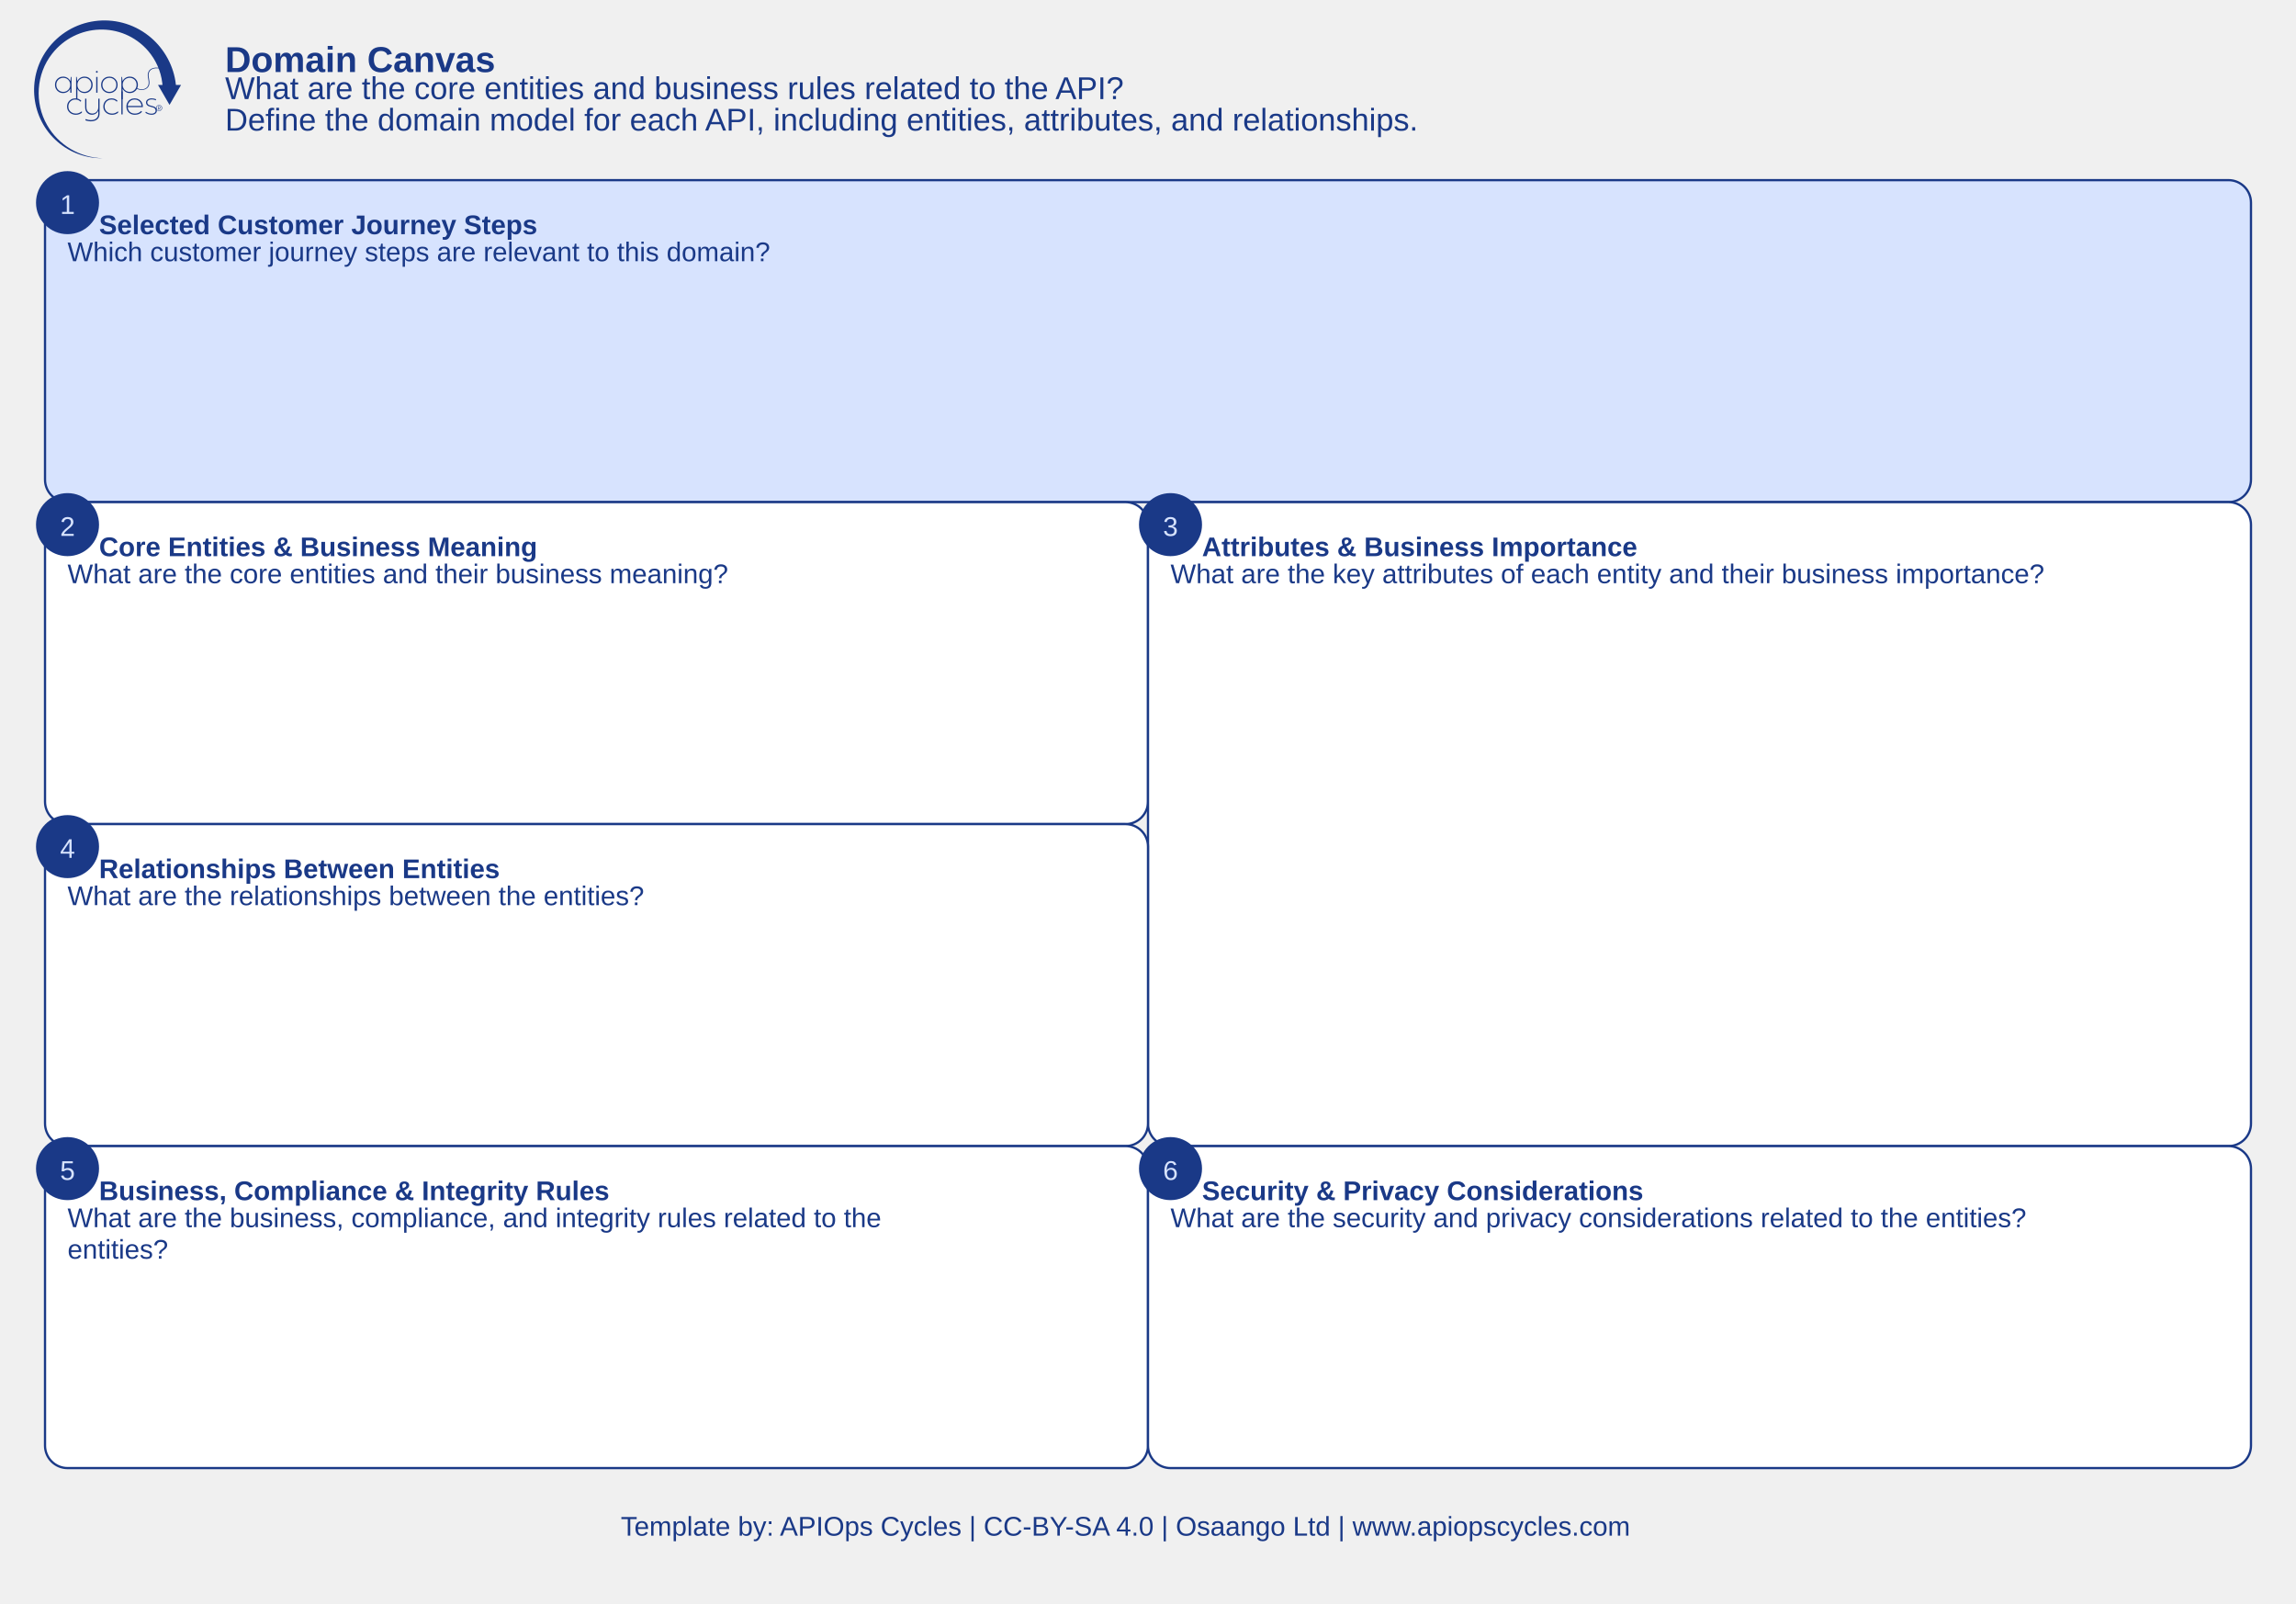
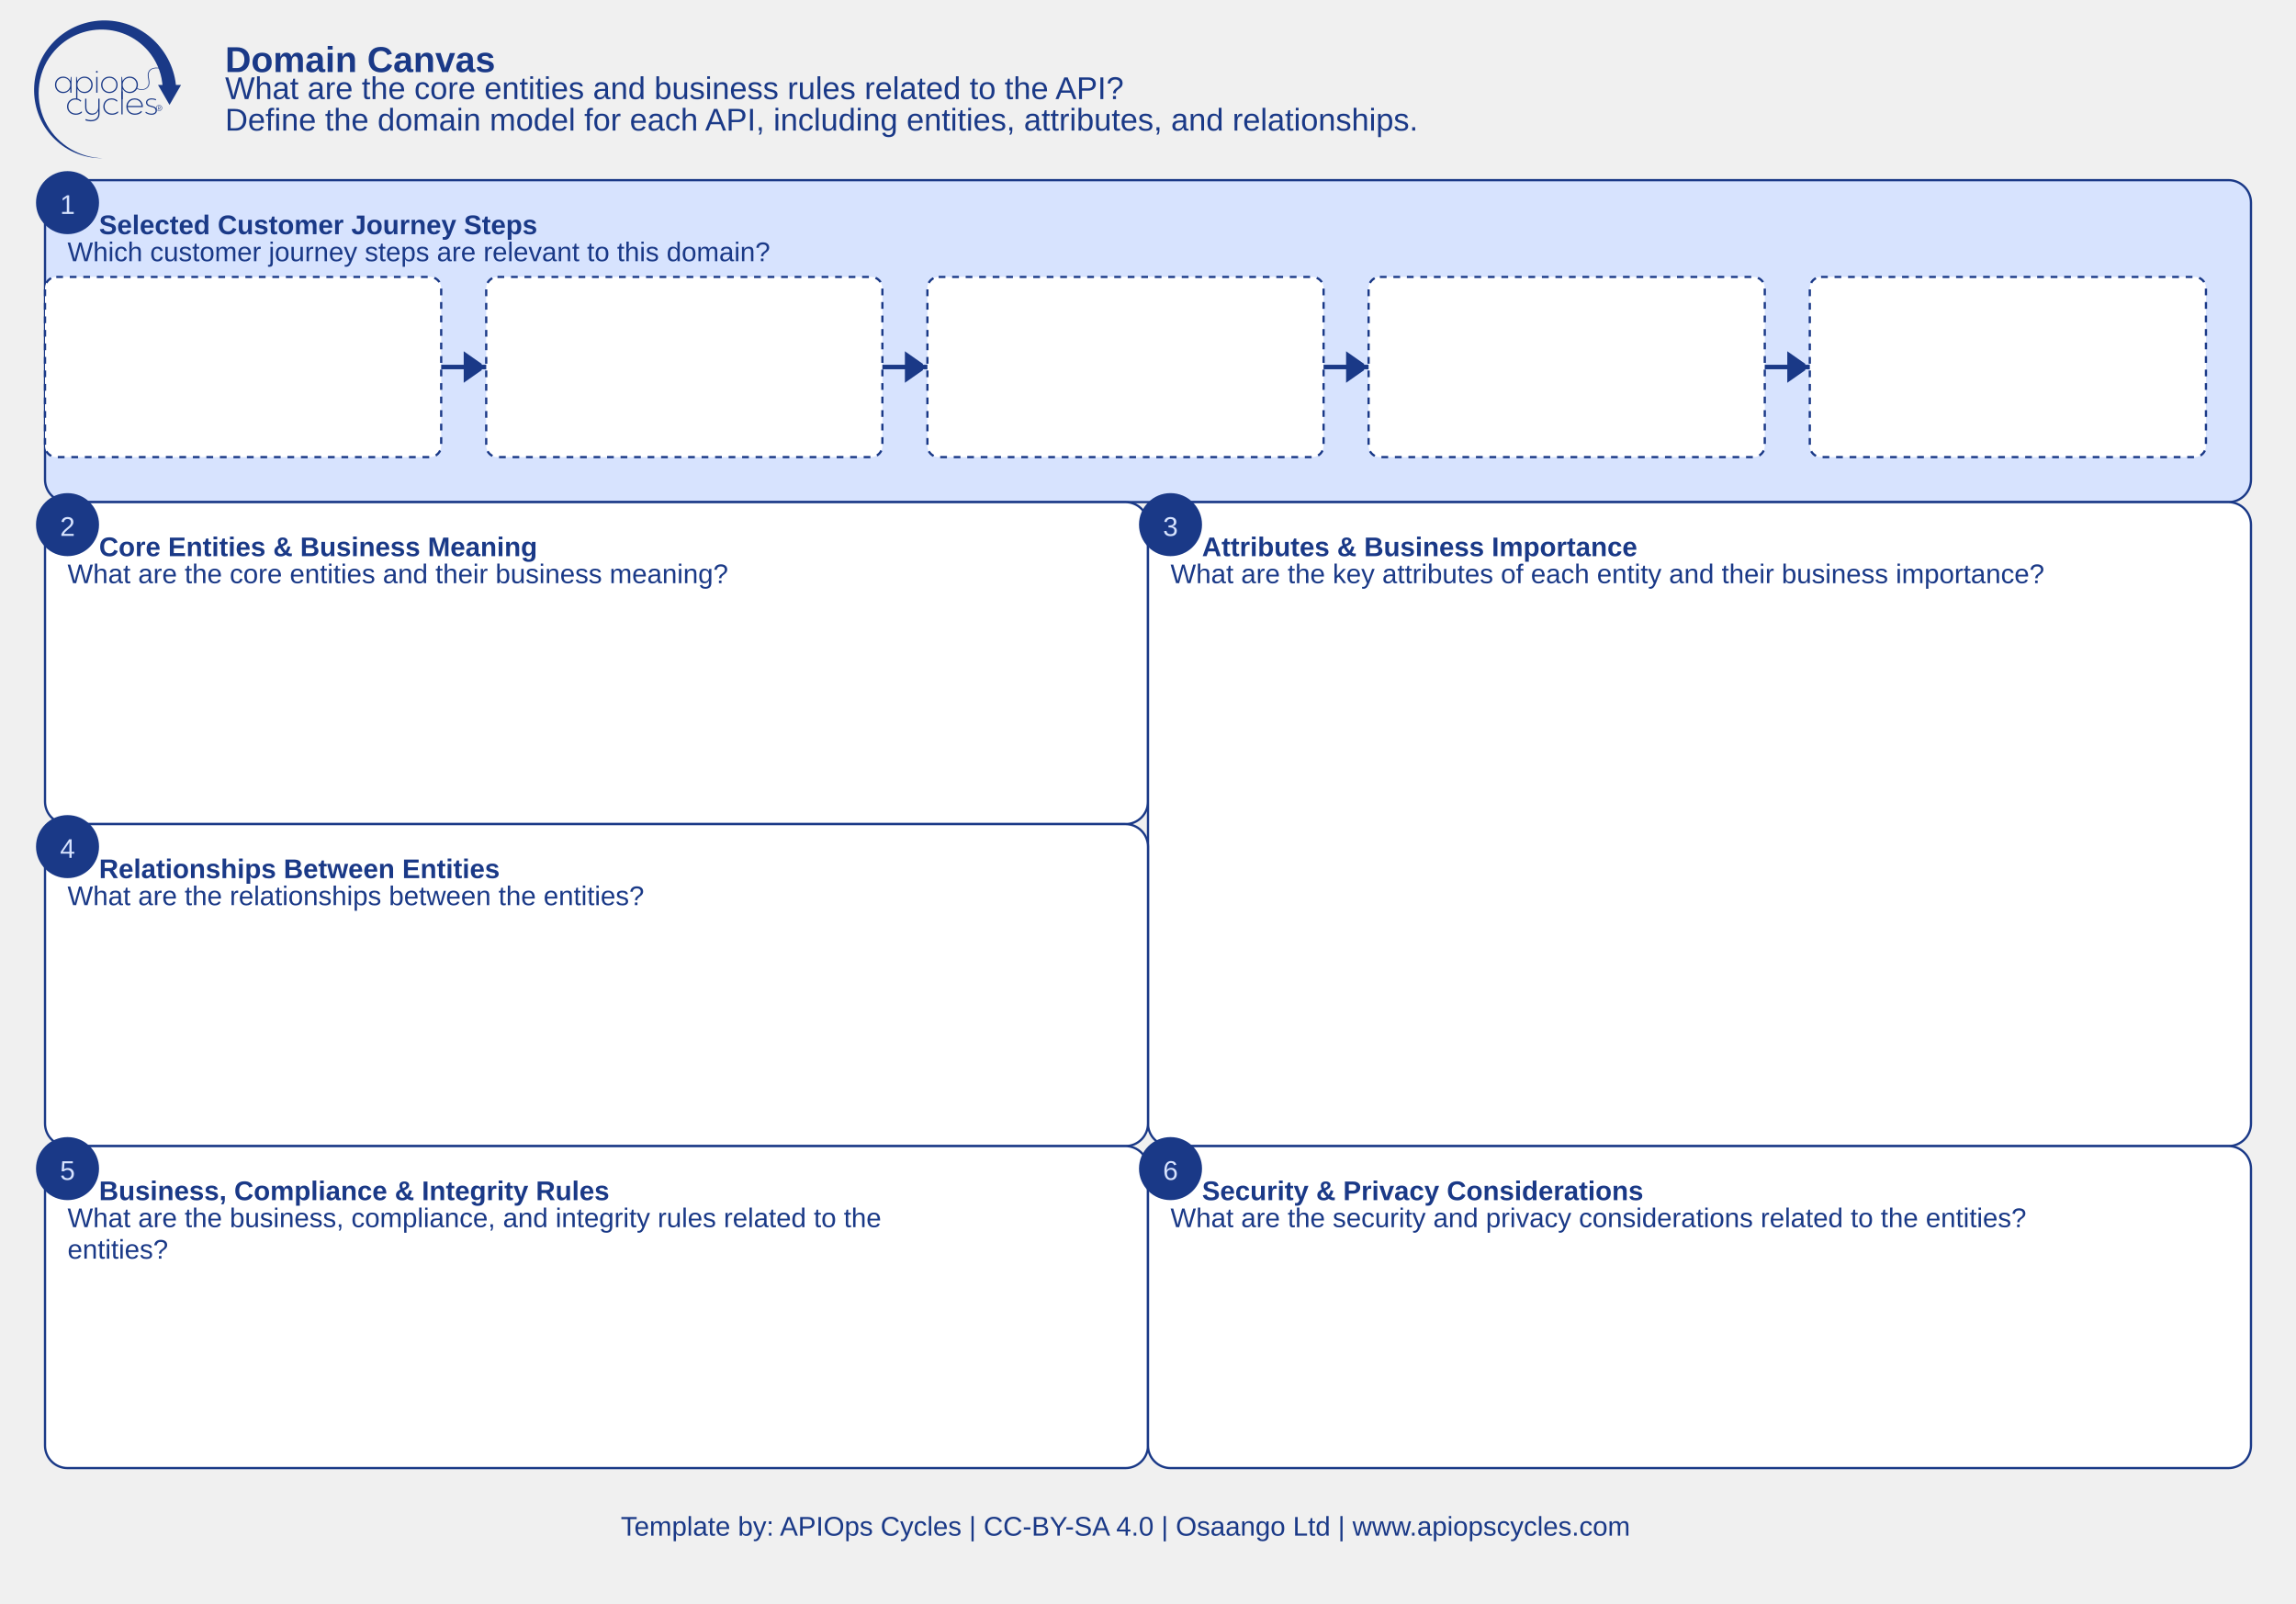
<svg xmlns="http://www.w3.org/2000/svg" width="1020" height="712" font-family="Arial, sans-serif" font-size="12" style="background-color: #f8fafc">
  <defs>
    <filter id="shadow">
      <feDropShadow dx="3" dy="3" stdDeviation="2" flood-color="rgba(0, 0, 0, 0.2)" />
    </filter>
  </defs>
  <g transform="translate(10, 5) scale(0.1,0.1)">
    <svg width="756" zoomAndPan="magnify" viewBox="0 0 567 567" height="756" preserveAspectRatio="xMidYMid meet" version="1.0" id="svg47">
      <defs id="defs5">
        <g id="g1" />
        <clipPath id="ecfbc6fc50">
          <path d="M 0.5 0 L 566.5 0 L 566.5 566 L 0.5 566 Z M 0.5 0 " clip-rule="nonzero" id="path1" />
        </clipPath>
        <clipPath id="4ee1efe14e">
          <path d="M 38 30 L 528.191 30 L 528.191 490 L 38 490 Z M 38 30 " clip-rule="nonzero" id="path2" />
        </clipPath>
        <clipPath id="631ef147b9">
          <path d="M 380 187 L 464 187 L 464 283 L 380 283 Z M 380 187 " clip-rule="nonzero" id="path3" />
        </clipPath>
        <clipPath id="dc9e064c61">
          <path d="M 463.609 187.988 L 458.23 287.418 L 379.734 283.168 L 385.113 183.742 Z M 463.609 187.988 " clip-rule="nonzero" id="path4" />
        </clipPath>
        <clipPath id="06f743e2a4">
          <path d="M 379.477 282.957 L 384.855 183.527 L 463.352 187.773 L 457.973 287.203 Z M 379.477 282.957 " clip-rule="nonzero" id="path5" />
        </clipPath>
      </defs>
      <g clip-path="url(#4ee1efe14e)" id="g8" style="fill:#1a3987;fill-opacity:1">
        <path fill="#ffffff" d="M 116.617 434.637 C 158.09 470.828 212.988 490.789 267.996 489.473 C 191.457 488.059 119.762 445.711 81.969 379.109 C 39.125 305.152 45.559 208.793 98.371 141.828 C 178.516 39.051 332.074 32.734 418.133 131.543 C 443.988 161.492 460.848 199.008 465.605 238.27 C 465.902 240.664 466.145 243.062 466.34 245.465 L 451.488 245.465 L 489.855 311.918 L 528.223 245.465 L 511.156 245.465 C 510.668 240.906 510.059 236.363 509.301 231.844 C 499.641 173.074 467.293 118.582 420.492 81.809 C 314.559 -1.688 159.801 18.852 81.219 129.086 C 13.043 224.371 27.914 357.969 116.617 434.637 " fill-opacity="1" fill-rule="nonzero" id="path8" style="fill:#1a3987;fill-opacity:1" />
      </g>
      <g fill="#ffffff" fill-opacity="1" id="g11" style="fill:#1a3987;fill-opacity:1">
        <g transform="translate(143.5886, 343.5815)" id="g10" style="fill:#1a3987;fill-opacity:1">
          <g id="g9" style="fill:#1a3987;fill-opacity:1">
            <path d="M 34.234 1.172 C 28.742 1.172 23.773 0.016 19.328 -2.297 C 14.879 -4.617 11.363 -7.844 8.781 -11.969 C 6.195 -16.094 4.906 -20.832 4.906 -26.188 C 4.906 -31.551 6.129 -36.273 8.578 -40.359 C 11.035 -44.453 14.32 -47.66 18.438 -49.984 C 22.562 -52.305 27.176 -53.469 32.281 -53.469 C 36.207 -53.469 39.938 -52.781 43.469 -51.406 C 47 -50.031 49.973 -47.938 52.391 -45.125 L 49.547 -42.391 C 47.516 -44.672 45.039 -46.43 42.125 -47.672 C 39.219 -48.922 35.938 -49.547 32.281 -49.547 C 28.031 -49.547 24.141 -48.562 20.609 -46.594 C 17.078 -44.633 14.281 -41.906 12.219 -38.406 C 10.156 -34.906 9.125 -30.832 9.125 -26.188 C 9.125 -21.613 10.234 -17.562 12.453 -14.031 C 14.68 -10.5 17.691 -7.734 21.484 -5.734 C 25.273 -3.742 29.523 -2.75 34.234 -2.75 C 38.098 -2.75 41.629 -3.453 44.828 -4.859 C 48.035 -6.266 51.176 -8.113 54.25 -10.406 L 54.25 -5.594 C 51.438 -3.438 48.363 -1.77 45.031 -0.594 C 41.695 0.582 38.098 1.172 34.234 1.172 Z M 34.234 1.172 " id="path9" style="fill:#1a3987;fill-opacity:1" />
          </g>
        </g>
      </g>
      <g fill="#ffffff" fill-opacity="1" id="g14" style="fill:#1a3987;fill-opacity:1">
        <g transform="translate(200.9774, 343.5815)" id="g13" style="fill:#1a3987;fill-opacity:1">
          <g id="g12" style="fill:#1a3987;fill-opacity:1">
            <path d="M 26.688 23.156 C 24.988 23.156 23.039 22.988 20.844 22.656 C 18.656 22.332 16.461 21.91 14.266 21.391 C 12.078 20.867 10.102 20.312 8.344 19.719 L 9.422 15.594 C 11.973 16.582 14.848 17.398 18.047 18.047 C 21.254 18.703 24.164 19.031 26.781 19.031 C 31.289 19.031 35.41 18.312 39.141 16.875 C 42.867 15.438 45.859 13.113 48.109 9.906 C 50.367 6.707 51.5 2.52 51.5 -2.656 L 51.5 -11.281 L 51.016 -11.281 C 49.055 -7.488 46.273 -4.461 42.672 -2.203 C 39.078 0.047 35.086 1.172 30.703 1.172 C 26.191 1.172 22.203 0.16 18.734 -1.859 C 15.273 -3.891 12.562 -6.77 10.594 -10.5 C 8.633 -14.227 7.656 -18.645 7.656 -23.75 L 7.656 -52.391 L 11.875 -52.391 L 11.875 -23.844 C 11.875 -19.52 12.723 -15.789 14.422 -12.656 C 16.117 -9.52 18.473 -7.098 21.484 -5.391 C 24.492 -3.691 27.895 -2.844 31.688 -2.844 C 35.352 -2.844 38.688 -3.738 41.688 -5.531 C 44.695 -7.332 47.082 -9.801 48.844 -12.938 C 50.613 -16.082 51.5 -19.719 51.5 -23.844 L 51.5 -52.391 L 55.719 -52.391 L 55.719 -2.656 C 55.719 3.301 54.395 8.191 51.75 12.016 C 49.102 15.848 45.586 18.66 41.203 20.453 C 36.816 22.254 31.977 23.156 26.688 23.156 Z M 26.688 23.156 " id="path11" style="fill:#1a3987;fill-opacity:1" />
          </g>
        </g>
      </g>
      <g fill="#ffffff" fill-opacity="1" id="g17" style="fill:#1a3987;fill-opacity:1">
        <g transform="translate(264.3502, 343.5815)" id="g16" style="fill:#1a3987;fill-opacity:1">
          <g id="g15" style="fill:#1a3987;fill-opacity:1">
            <path d="M 34.234 1.172 C 28.742 1.172 23.773 0.016 19.328 -2.297 C 14.879 -4.617 11.363 -7.844 8.781 -11.969 C 6.195 -16.094 4.906 -20.832 4.906 -26.188 C 4.906 -31.551 6.129 -36.273 8.578 -40.359 C 11.035 -44.453 14.32 -47.66 18.438 -49.984 C 22.562 -52.305 27.176 -53.469 32.281 -53.469 C 36.207 -53.469 39.938 -52.781 43.469 -51.406 C 47 -50.031 49.973 -47.938 52.391 -45.125 L 49.547 -42.391 C 47.516 -44.672 45.039 -46.43 42.125 -47.672 C 39.219 -48.922 35.938 -49.547 32.281 -49.547 C 28.031 -49.547 24.141 -48.562 20.609 -46.594 C 17.078 -44.633 14.281 -41.906 12.219 -38.406 C 10.156 -34.906 9.125 -30.832 9.125 -26.188 C 9.125 -21.613 10.234 -17.562 12.453 -14.031 C 14.68 -10.5 17.691 -7.734 21.484 -5.734 C 25.273 -3.742 29.523 -2.75 34.234 -2.75 C 38.098 -2.75 41.629 -3.453 44.828 -4.859 C 48.035 -6.266 51.176 -8.113 54.25 -10.406 L 54.25 -5.594 C 51.438 -3.438 48.363 -1.77 45.031 -0.594 C 41.695 0.582 38.098 1.172 34.234 1.172 Z M 34.234 1.172 " id="path14" style="fill:#1a3987;fill-opacity:1" />
          </g>
        </g>
      </g>
      <g fill="#ffffff" fill-opacity="1" id="g20" style="fill:#1a3987;fill-opacity:1">
        <g transform="translate(321.739, 343.5815)" id="g19" style="fill:#1a3987;fill-opacity:1">
          <g id="g18" style="fill:#1a3987;fill-opacity:1">
            <path d="M 7.656 0 L 7.656 -76.422 L 11.875 -76.422 L 11.875 0 Z M 7.656 0 " id="path17" style="fill:#1a3987;fill-opacity:1" />
          </g>
        </g>
      </g>
      <g fill="#ffffff" fill-opacity="1" id="g23" style="fill:#1a3987;fill-opacity:1">
        <g transform="translate(341.261, 343.5815)" id="g22" style="fill:#1a3987;fill-opacity:1">
          <g id="g21" style="fill:#1a3987;fill-opacity:1">
            <path d="M 33.266 1.172 C 27.566 1.172 22.594 0.016 18.344 -2.297 C 14.094 -4.617 10.789 -7.844 8.438 -11.969 C 6.082 -16.094 4.906 -20.832 4.906 -26.188 C 4.906 -31.551 6.129 -36.273 8.578 -40.359 C 11.035 -44.453 14.32 -47.66 18.438 -49.984 C 22.562 -52.305 27.176 -53.469 32.281 -53.469 C 37.383 -53.469 42.008 -52.305 46.156 -49.984 C 50.312 -47.66 53.598 -44.453 56.016 -40.359 C 58.441 -36.273 59.656 -31.551 59.656 -26.188 L 59.656 -24.328 L 9.219 -24.328 C 9.477 -20.078 10.641 -16.316 12.703 -13.047 C 14.766 -9.773 17.547 -7.238 21.047 -5.438 C 24.547 -3.645 28.617 -2.75 33.266 -2.75 C 37.316 -2.75 41.172 -3.5 44.828 -5 C 48.492 -6.508 51.602 -8.766 54.156 -11.766 L 56.906 -8.531 C 53.895 -5.133 50.328 -2.664 46.203 -1.125 C 42.086 0.406 37.773 1.172 33.266 1.172 Z M 9.219 -28.156 L 55.328 -28.156 C 55.066 -32.406 53.875 -36.133 51.75 -39.344 C 49.625 -42.551 46.875 -45.051 43.5 -46.844 C 40.133 -48.645 36.395 -49.547 32.281 -49.547 C 28.219 -49.547 24.504 -48.645 21.141 -46.844 C 17.773 -45.051 15.031 -42.551 12.906 -39.344 C 10.781 -36.133 9.551 -32.406 9.219 -28.156 Z M 9.219 -28.156 " id="path20" style="fill:#1a3987;fill-opacity:1" />
          </g>
        </g>
      </g>
      <g fill="#ffffff" fill-opacity="1" id="g26" style="fill:#1a3987;fill-opacity:1">
        <g transform="translate(405.8111, 343.5815)" id="g25" style="fill:#1a3987;fill-opacity:1">
          <g id="g24" style="fill:#1a3987;fill-opacity:1">
            <path d="M 24.328 1.172 C 20.211 1.172 16.367 0.52 12.797 -0.781 C 9.234 -2.094 6.145 -3.695 3.531 -5.594 L 5.203 -9.031 C 7.492 -7.195 10.27 -5.641 13.531 -4.359 C 16.801 -3.086 20.336 -2.453 24.141 -2.453 C 28.316 -2.453 31.613 -3.383 34.031 -5.25 C 36.457 -7.113 37.672 -9.516 37.672 -12.453 C 37.672 -15.535 36.656 -18.07 34.625 -20.062 C 32.602 -22.062 28.711 -23.648 22.953 -24.828 C 16.68 -26.129 12.234 -28.07 9.609 -30.656 C 6.992 -33.238 5.688 -36.426 5.688 -40.219 C 5.688 -42.645 6.453 -44.852 7.984 -46.844 C 9.523 -48.844 11.672 -50.445 14.422 -51.656 C 17.172 -52.863 20.375 -53.469 24.031 -53.469 C 27.102 -53.469 29.832 -53.207 32.219 -52.688 C 34.613 -52.164 36.859 -51.508 38.953 -50.719 L 38.953 -46.797 C 36.984 -47.648 34.77 -48.367 32.312 -48.953 C 29.863 -49.547 27.07 -49.844 23.938 -49.844 C 19.75 -49.844 16.363 -48.895 13.781 -47 C 11.195 -45.102 9.906 -42.844 9.906 -40.219 C 9.906 -38.457 10.312 -36.836 11.125 -35.359 C 11.945 -33.891 13.406 -32.582 15.5 -31.438 C 17.594 -30.301 20.602 -29.305 24.531 -28.453 C 30.938 -27.078 35.43 -25.098 38.016 -22.516 C 40.598 -19.93 41.891 -16.613 41.891 -12.562 C 41.891 -8.633 40.301 -5.363 37.125 -2.75 C 33.957 -0.133 29.691 1.172 24.328 1.172 Z M 24.328 1.172 " id="path23" style="fill:#1a3987;fill-opacity:1" />
          </g>
        </g>
      </g>
      <g fill="#ffffff" fill-opacity="1" id="g29" style="fill:#1a3987;fill-opacity:1">
        <g transform="translate(103.1736,271.3029)" id="g28" style="fill:#1a3987;fill-opacity:1">
          <g id="g27" style="fill:#1a3987;fill-opacity:1">
            <path d="m 31.969,1.188 c -4.98,0 -9.508,-1.164 -13.578,-3.484 -4.062,-2.332 -7.293,-5.566 -9.688,-9.703 -2.398,-4.133 -3.594,-8.891 -3.594,-14.266 0,-5.375 1.195,-10.109 3.594,-14.203 2.395,-4.102 5.625,-7.316 9.688,-9.641 4.07,-2.332 8.598,-3.5 13.578,-3.5 5.188,0 9.875,1.262 14.062,3.781 4.195,2.523 7.414,5.98 9.656,10.375 h 0.578 L 57.844,-52.531 h 2.266 V 0 H 55.875 V -12.297 H 55.281 C 52.988,-8.098 49.789,-4.801 45.688,-2.406 41.594,-0.008 37.02,1.188 31.969,1.188 Z M 32.562,-2.75 c 4.332,0 8.25,-1 11.75,-3 3.508,-2 6.297,-4.77 8.359,-8.312 2.07,-3.539 3.109,-7.609 3.109,-12.203 0,-4.656 -1.039,-8.738 -3.109,-12.25 -2.062,-3.508 -4.852,-6.242 -8.359,-8.203 -3.5,-1.969 -7.418,-2.953 -11.75,-2.953 -4.262,0 -8.148,0.984 -11.656,2.953 -3.512,1.961 -6.32,4.695 -8.422,8.203 -2.094,3.512 -3.141,7.594 -3.141,12.25 0,4.594 1.031,8.664 3.094,12.203 2.07,3.543 4.879,6.312 8.422,8.312 3.539,2 7.441,3 11.703,3 z m 0,0" id="path26" style="fill:#1a3987;fill-opacity:1" />
          </g>
        </g>
      </g>
      <g fill="#ffffff" fill-opacity="1" id="g32" style="fill:#1a3987;fill-opacity:1">
        <g transform="translate(170.9521,271.3029)" id="g31" style="fill:#1a3987;fill-opacity:1">
          <g id="g30" style="fill:#1a3987;fill-opacity:1">
            <path d="M 7.672,21.734 V -52.531 H 9.938 l 1.578,13.078 H 12 c 2.289,-4.395 5.535,-7.852 9.734,-10.375 4.195,-2.52 8.891,-3.781 14.078,-3.781 4.977,0 9.5,1.168 13.562,3.5 4.07,2.324 7.305,5.539 9.703,9.641 2.395,4.094 3.594,8.828 3.594,14.203 0,5.375 -1.199,10.133 -3.594,14.266 C 56.68,-7.863 53.445,-4.629 49.375,-2.297 45.312,0.023 40.789,1.188 35.812,1.188 30.82,1.188 26.258,-0.008 22.125,-2.406 18,-4.801 14.789,-8.066 12.5,-12.203 h -0.594 v 33.938 z M 35.219,-2.75 c 4.258,0 8.145,-1 11.656,-3 3.508,-2 6.297,-4.77 8.359,-8.312 2.07,-3.539 3.109,-7.609 3.109,-12.203 0,-4.656 -1.039,-8.738 -3.109,-12.25 -2.062,-3.508 -4.852,-6.242 -8.359,-8.203 -3.512,-1.969 -7.398,-2.953 -11.656,-2.953 -4.262,0 -8.164,0.984 -11.703,2.953 -3.543,1.961 -6.352,4.695 -8.422,8.203 -2.062,3.512 -3.094,7.594 -3.094,12.25 0,4.594 1.031,8.664 3.094,12.203 2.07,3.543 4.879,6.312 8.422,8.312 3.539,2 7.441,3 11.703,3 z m 0,0" id="path29" style="fill:#1a3987;fill-opacity:1" />
          </g>
        </g>
      </g>
      <g fill="#ffffff" fill-opacity="1" id="g35" style="fill:#1a3987;fill-opacity:1">
        <g transform="translate(238.2387, 271.3029)" id="g34" style="fill:#1a3987;fill-opacity:1">
          <g id="g33" style="fill:#1a3987;fill-opacity:1">
            <path d="M 9.438 -66.406 C 8.594 -66.406 7.859 -66.711 7.234 -67.328 C 6.609 -67.953 6.297 -68.691 6.297 -69.547 C 6.297 -70.398 6.609 -71.117 7.234 -71.703 C 7.859 -72.297 8.594 -72.594 9.438 -72.594 C 10.289 -72.594 11.016 -72.297 11.609 -71.703 C 12.203 -71.117 12.5 -70.398 12.5 -69.547 C 12.5 -68.691 12.203 -67.953 11.609 -67.328 C 11.016 -66.711 10.289 -66.406 9.438 -66.406 Z M 7.281 0 L 7.281 -52.531 L 11.609 -52.531 L 11.609 0 Z M 7.281 0 " id="path32" style="fill:#1a3987;fill-opacity:1" />
          </g>
        </g>
      </g>
      <g fill="#ffffff" fill-opacity="1" id="g38" style="fill:#1a3987;fill-opacity:1">
        <g transform="translate(257.0278,271.3029)" id="g37" style="fill:#1a3987;fill-opacity:1">
          <g id="g36" style="fill:#1a3987;fill-opacity:1">
            <path d="m 32.359,1.188 c -5.117,0 -9.742,-1.164 -13.875,-3.484 -4.125,-2.332 -7.418,-5.566 -9.875,-9.703 -2.461,-4.133 -3.688,-8.891 -3.688,-14.266 0,-5.375 1.227,-10.109 3.688,-14.203 2.457,-4.102 5.75,-7.316 9.875,-9.641 4.133,-2.332 8.758,-3.5 13.875,-3.5 5.113,0 9.738,1.168 13.875,3.5 4.133,2.324 7.43,5.539 9.891,9.641 2.457,4.094 3.688,8.828 3.688,14.203 0,5.375 -1.23,10.133 -3.688,14.266 -2.461,4.137 -5.758,7.371 -9.891,9.703 -4.137,2.32 -8.762,3.484 -13.875,3.484 z m 0,-3.938 c 4.332,0 8.254,-1 11.766,-3 3.508,-2 6.297,-4.77 8.359,-8.312 2.062,-3.539 3.094,-7.609 3.094,-12.203 0,-4.656 -1.031,-8.738 -3.094,-12.25 -2.062,-3.508 -4.852,-6.242 -8.359,-8.203 -3.512,-1.969 -7.434,-2.953 -11.766,-2.953 -4.262,0 -8.164,0.984 -11.703,2.953 -3.543,1.961 -6.344,4.695 -8.406,8.203 -2.062,3.512 -3.094,7.594 -3.094,12.25 0,4.594 1.031,8.664 3.094,12.203 2.062,3.543 4.863,6.312 8.406,8.312 3.539,2 7.441,3 11.703,3 z m 0,0" id="path35" style="fill:#1a3987;fill-opacity:1" />
          </g>
        </g>
      </g>
      <g fill="#ffffff" fill-opacity="1" id="g41" style="fill:#1a3987;fill-opacity:1">
        <g transform="translate(321.7568,271.3029)" id="g40" style="fill:#1a3987;fill-opacity:1">
          <g id="g39" style="fill:#1a3987;fill-opacity:1">
            <path d="M 7.672,21.734 V -52.531 H 9.938 l 1.578,13.078 H 12 c 2.289,-4.395 5.535,-7.852 9.734,-10.375 4.195,-2.52 8.891,-3.781 14.078,-3.781 4.977,0 9.5,1.168 13.562,3.5 4.07,2.324 7.305,5.539 9.703,9.641 2.395,4.094 3.594,8.828 3.594,14.203 0,5.375 -1.199,10.133 -3.594,14.266 C 56.68,-7.863 53.445,-4.629 49.375,-2.297 45.312,0.023 40.789,1.188 35.812,1.188 30.82,1.188 26.258,-0.008 22.125,-2.406 18,-4.801 14.789,-8.066 12.5,-12.203 h -0.594 v 33.938 z M 35.219,-2.75 c 4.258,0 8.145,-1 11.656,-3 3.508,-2 6.297,-4.77 8.359,-8.312 2.07,-3.539 3.109,-7.609 3.109,-12.203 0,-4.656 -1.039,-8.738 -3.109,-12.25 -2.062,-3.508 -4.852,-6.242 -8.359,-8.203 -3.512,-1.969 -7.398,-2.953 -11.656,-2.953 -4.262,0 -8.164,0.984 -11.703,2.953 -3.543,1.961 -6.352,4.695 -8.422,8.203 -2.062,3.512 -3.094,7.594 -3.094,12.25 0,4.594 1.031,8.664 3.094,12.203 2.07,3.543 4.879,6.312 8.422,8.312 3.539,2 7.441,3 11.703,3 z m 0,0" id="path38" style="fill:#1a3987;fill-opacity:1" />
          </g>
        </g>
      </g>
      <g fill="#ffffff" fill-opacity="1" id="g44" style="fill:#1a3987;fill-opacity:1">
        <g transform="translate(443.0016, 344.7426)" id="g43" style="fill:#1a3987;fill-opacity:1">
          <g id="g42" style="fill:#1a3987;fill-opacity:1">
            <path d="M 12.016 -12.578 C 10.18 -12.578 8.504 -13.008 6.984 -13.875 C 5.461 -14.75 4.242 -15.93 3.328 -17.422 C 2.41 -18.91 1.953 -20.602 1.953 -22.5 C 1.953 -24.426 2.41 -26.133 3.328 -27.625 C 4.242 -29.113 5.461 -30.289 6.984 -31.156 C 8.504 -32.031 10.18 -32.469 12.016 -32.469 C 13.879 -32.469 15.586 -32.031 17.141 -31.156 C 18.691 -30.289 19.926 -29.113 20.844 -27.625 C 21.758 -26.133 22.219 -24.426 22.219 -22.5 C 22.219 -20.602 21.758 -18.91 20.844 -17.422 C 19.926 -15.93 18.691 -14.75 17.141 -13.875 C 15.586 -13.008 13.879 -12.578 12.016 -12.578 Z M 12.016 -13.922 C 13.691 -13.922 15.172 -14.285 16.453 -15.016 C 17.742 -15.742 18.766 -16.754 19.516 -18.047 C 20.266 -19.336 20.641 -20.82 20.641 -22.5 C 20.641 -24.207 20.266 -25.703 19.516 -26.984 C 18.766 -28.273 17.742 -29.285 16.453 -30.016 C 15.172 -30.742 13.691 -31.109 12.016 -31.109 C 10.398 -31.109 8.957 -30.742 7.688 -30.016 C 6.414 -29.285 5.414 -28.273 4.688 -26.984 C 3.957 -25.703 3.594 -24.207 3.594 -22.5 C 3.594 -20.82 3.957 -19.336 4.688 -18.047 C 5.414 -16.754 6.414 -15.742 7.688 -15.016 C 8.957 -14.285 10.398 -13.922 12.016 -13.922 Z M 8.578 -16.859 L 8.578 -28.312 L 11.547 -28.312 C 13.285 -28.312 14.539 -27.879 15.312 -27.016 C 16.094 -26.148 16.484 -25.109 16.484 -23.891 C 16.484 -23.086 16.281 -22.352 15.875 -21.688 C 15.477 -21.02 14.875 -20.516 14.062 -20.172 L 16.484 -16.859 L 14.672 -16.859 L 12.578 -19.75 L 10.109 -19.75 L 10.109 -16.859 Z M 10.109 -20.906 L 11.453 -20.906 C 12.766 -20.906 13.664 -21.188 14.156 -21.75 C 14.656 -22.312 14.906 -23.023 14.906 -23.891 C 14.906 -24.797 14.656 -25.551 14.156 -26.156 C 13.664 -26.758 12.766 -27.062 11.453 -27.062 L 10.109 -27.062 Z M 10.109 -20.906 " id="path41" style="fill:#1a3987;fill-opacity:1" />
          </g>
        </g>
      </g>
      <g clip-path="url(#631ef147b9)" id="g47" transform="matrix(0.9917124,0,0,0.7826673,3.840058,40.77719)" style="fill:#1a3987;fill-opacity:1">
        <g clip-path="url(#dc9e064c61)" id="g46" style="fill:#1a3987;fill-opacity:1">
          <g clip-path="url(#06f743e2a4)" id="g45" style="fill:#1a3987;fill-opacity:1">
            <path fill="#ffffff" d="m 380.312,275.602 c -0.469,0.598 -0.363,1.461 0.23,1.93 5.379,4.219 12.348,6.117 19.121,5.199 6.773,-0.918 12.988,-4.594 17.051,-10.094 4.625,-6.254 6.59,-14.914 5.836,-25.734 -0.27,-3.887 -0.832,-7.789 -1.375,-11.559 -0.668,-4.652 -1.359,-9.465 -1.492,-14.203 -0.188,-6.918 0.91,-16.555 7.211,-23.152 3.93,-4.113 9.719,-6.754 16.297,-7.43 5.484,-0.566 11.523,0.164 18.465,2.23 0.727,0.215 1.492,-0.199 1.707,-0.926 0.031,-0.105 0.051,-0.211 0.059,-0.32 0.031,-0.617 -0.359,-1.203 -0.98,-1.387 -7.297,-2.172 -13.684,-2.934 -19.531,-2.332 -7.23,0.746 -13.621,3.68 -18,8.266 -6.957,7.281 -8.176,17.684 -7.973,25.129 0.133,4.895 0.84,9.785 1.52,14.516 0.535,3.723 1.09,7.57 1.352,11.359 0.707,10.148 -1.078,18.195 -5.301,23.91 -3.57,4.832 -9.258,8.199 -15.211,9.004 -5.953,0.805 -12.328,-0.93 -17.055,-4.637 -0.598,-0.469 -1.461,-0.367 -1.93,0.23 z m 0,0" fill-opacity="1" fill-rule="nonzero" id="path44" style="fill:#1a3987;fill-opacity:1" />
          </g>
        </g>
      </g>
    </svg>
  </g>
  <text x="100" y="32" text-anchor="start" font-family="Arial, sans-serif" font-size="16" fill="#1a3987" font-weight="bold">
    <tspan>Domain Canvas</tspan>
  </text>
  <text x="100" y="44" text-anchor="start" font-family="Arial, sans-serif" font-size="14" fill="#1a3987">
    <tspan>What are the core entities and business rules related to the API?</tspan>
  </text>
  <text x="100" y="58" text-anchor="start" font-family="Arial, sans-serif" font-size="14" fill="#1a3987">
    <tspan>Define the domain model for each API, including entities, attributes, and relationships.</tspan>
  </text>
+   <defs>
+     <marker id="journey-arrowhead" markerWidth="4" markerHeight="7" refX="5" refY="3.5" orient="auto">
+       <polygon points="0 0, 5 3.5, 0 7" fill="#1a3987" />
+     </marker>
+   </defs>
  <rect x="20" y="80" width="980" height="143" fill="#d7e3fe" stroke="#1a3987" rx="10" ry="10" />
+   <g class="cc-journey-steps">
+     <rect x="20" y="123" width="176" height="80" fill="#fff" stroke="#1a3987" stroke-width="1" stroke-dasharray="3" rx="5" ry="5" />
+     <rect x="216" y="123" width="176" height="80" fill="#fff" stroke="#1a3987" stroke-width="1" stroke-dasharray="3" rx="5" ry="5" />
+     <rect x="412" y="123" width="176" height="80" fill="#fff" stroke="#1a3987" stroke-width="1" stroke-dasharray="3" rx="5" ry="5" />
+     <rect x="608" y="123" width="176" height="80" fill="#fff" stroke="#1a3987" stroke-width="1" stroke-dasharray="3" rx="5" ry="5" />
+     <rect x="804" y="123" width="176" height="80" fill="#fff" stroke="#1a3987" stroke-width="1" stroke-dasharray="3" rx="5" ry="5" />
+     <line x1="196" y1="163" x2="216" y2="163" stroke="#1a3987" stroke-width="2" marker-end="url(#journey-arrowhead)" />
+     <line x1="392" y1="163" x2="412" y2="163" stroke="#1a3987" stroke-width="2" marker-end="url(#journey-arrowhead)" />
+     <line x1="588" y1="163" x2="608" y2="163" stroke="#1a3987" stroke-width="2" marker-end="url(#journey-arrowhead)" />
+     <line x1="784" y1="163" x2="804" y2="163" stroke="#1a3987" stroke-width="2" marker-end="url(#journey-arrowhead)" />
+   </g>
  <circle cx="30" cy="90" r="14" fill="#1a3987" />
  <text x="30" y="95" text-anchor="middle" font-family="Arial, sans-serif" font-size="12" fill="#d7e3fe">1</text>
  <text x="44" y="104" text-anchor="start" font-family="Arial, sans-serif" font-size="12" fill="#1a3987" font-weight="bold">
    <tspan>Selected Customer Journey Steps</tspan>
  </text>
  <text x="30" y="116" text-anchor="start" font-family="Arial, sans-serif" font-size="12" fill="#1a3987">
    <tspan>Which customer journey steps are relevant to this domain?</tspan>
  </text>
  <rect x="20" y="223" width="490" height="143" fill="#ffffff" stroke="#1a3987" rx="10" ry="10" />
  <circle cx="30" cy="233" r="14" fill="#1a3987" />
  <text x="30" y="238" text-anchor="middle" font-family="Arial, sans-serif" font-size="12" fill="#d7e3fe">2</text>
  <text x="44" y="247" text-anchor="start" font-family="Arial, sans-serif" font-size="12" fill="#1a3987" font-weight="bold">
    <tspan>Core Entities &amp; Business Meaning</tspan>
  </text>
  <text x="30" y="259" text-anchor="start" font-family="Arial, sans-serif" font-size="12" fill="#1a3987">
    <tspan>What are the core entities and their business meaning?</tspan>
  </text>
  <rect x="510" y="223" width="490" height="286" fill="#ffffff" stroke="#1a3987" rx="10" ry="10" />
  <circle cx="520" cy="233" r="14" fill="#1a3987" />
  <text x="520" y="238" text-anchor="middle" font-family="Arial, sans-serif" font-size="12" fill="#d7e3fe">3</text>
  <text x="534" y="247" text-anchor="start" font-family="Arial, sans-serif" font-size="12" fill="#1a3987" font-weight="bold">
    <tspan>Attributes &amp; Business Importance</tspan>
  </text>
  <text x="520" y="259" text-anchor="start" font-family="Arial, sans-serif" font-size="12" fill="#1a3987">
    <tspan>What are the key attributes of each entity and their business importance?</tspan>
  </text>
  <rect x="20" y="366" width="490" height="143" fill="#ffffff" stroke="#1a3987" rx="10" ry="10" />
  <circle cx="30" cy="376" r="14" fill="#1a3987" />
  <text x="30" y="381" text-anchor="middle" font-family="Arial, sans-serif" font-size="12" fill="#d7e3fe">4</text>
  <text x="44" y="390" text-anchor="start" font-family="Arial, sans-serif" font-size="12" fill="#1a3987" font-weight="bold">
    <tspan>Relationships Between Entities</tspan>
  </text>
  <text x="30" y="402" text-anchor="start" font-family="Arial, sans-serif" font-size="12" fill="#1a3987">
    <tspan>What are the relationships between the entities?</tspan>
  </text>
  <rect x="20" y="509" width="490" height="143" fill="#ffffff" stroke="#1a3987" rx="10" ry="10" />
  <circle cx="30" cy="519" r="14" fill="#1a3987" />
  <text x="30" y="524" text-anchor="middle" font-family="Arial, sans-serif" font-size="12" fill="#d7e3fe">5</text>
  <text x="44" y="533" text-anchor="start" font-family="Arial, sans-serif" font-size="12" fill="#1a3987" font-weight="bold">
    <tspan>Business, Compliance &amp; Integrity Rules</tspan>
  </text>
  <text x="30" y="545" text-anchor="start" font-family="Arial, sans-serif" font-size="12" fill="#1a3987">
    <tspan>What are the business, compliance, and integrity rules related to the</tspan>
    <tspan x="30" dy="14">entities?</tspan>
  </text>
  <rect x="510" y="509" width="490" height="143" fill="#ffffff" stroke="#1a3987" rx="10" ry="10" />
  <circle cx="520" cy="519" r="14" fill="#1a3987" />
  <text x="520" y="524" text-anchor="middle" font-family="Arial, sans-serif" font-size="12" fill="#d7e3fe">6</text>
  <text x="534" y="533" text-anchor="start" font-family="Arial, sans-serif" font-size="12" fill="#1a3987" font-weight="bold">
    <tspan>Security &amp; Privacy Considerations</tspan>
  </text>
  <text x="520" y="545" text-anchor="start" font-family="Arial, sans-serif" font-size="12" fill="#1a3987">
    <tspan>What are the security and privacy considerations related to the entities?</tspan>
  </text>
  <text class="footer" x="500" y="682" text-anchor="middle" font-family="Arial, sans-serif" font-size="12" fill="#1a3987">Template by: APIOps Cycles | CC-BY-SA 4.0 | Osaango Ltd | <a href="http://www.apiopscycles.com" target="_blank">www.apiopscycles.com</a>
  </text>
</svg>
